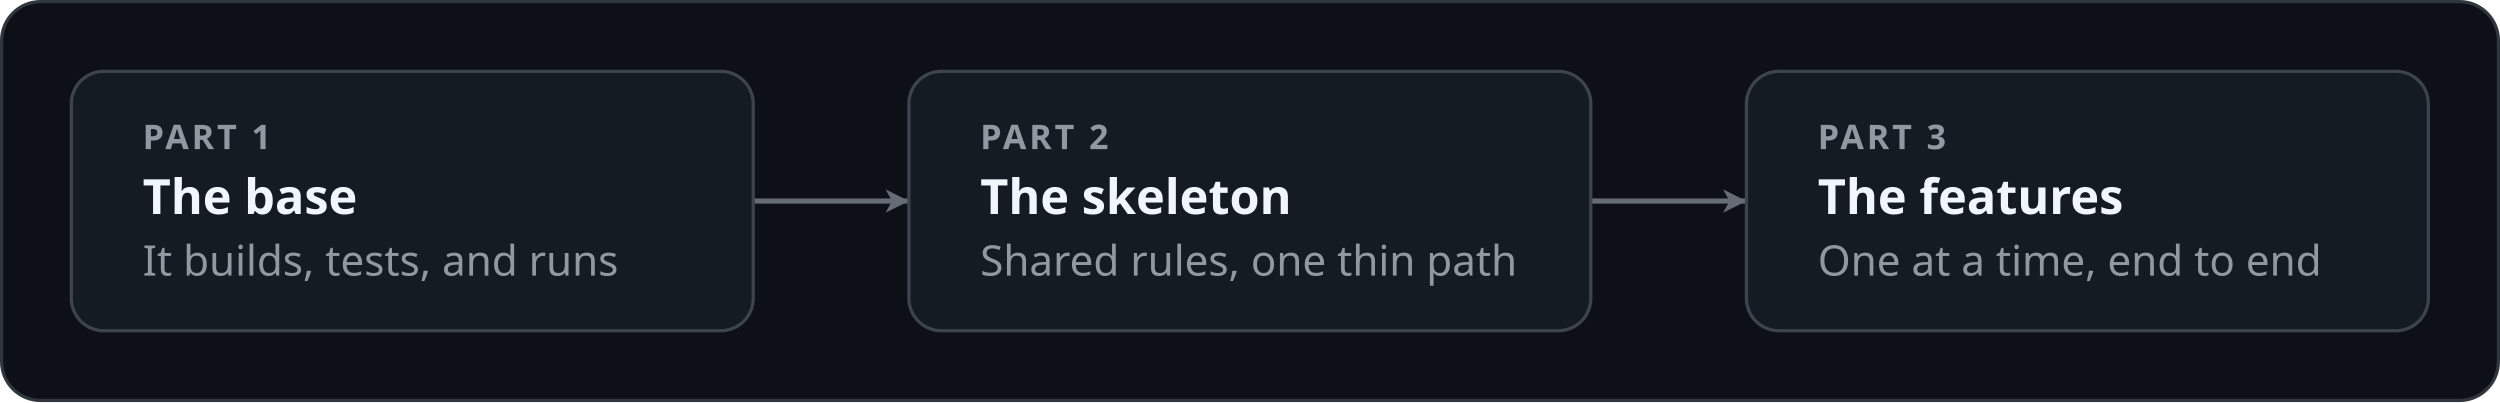
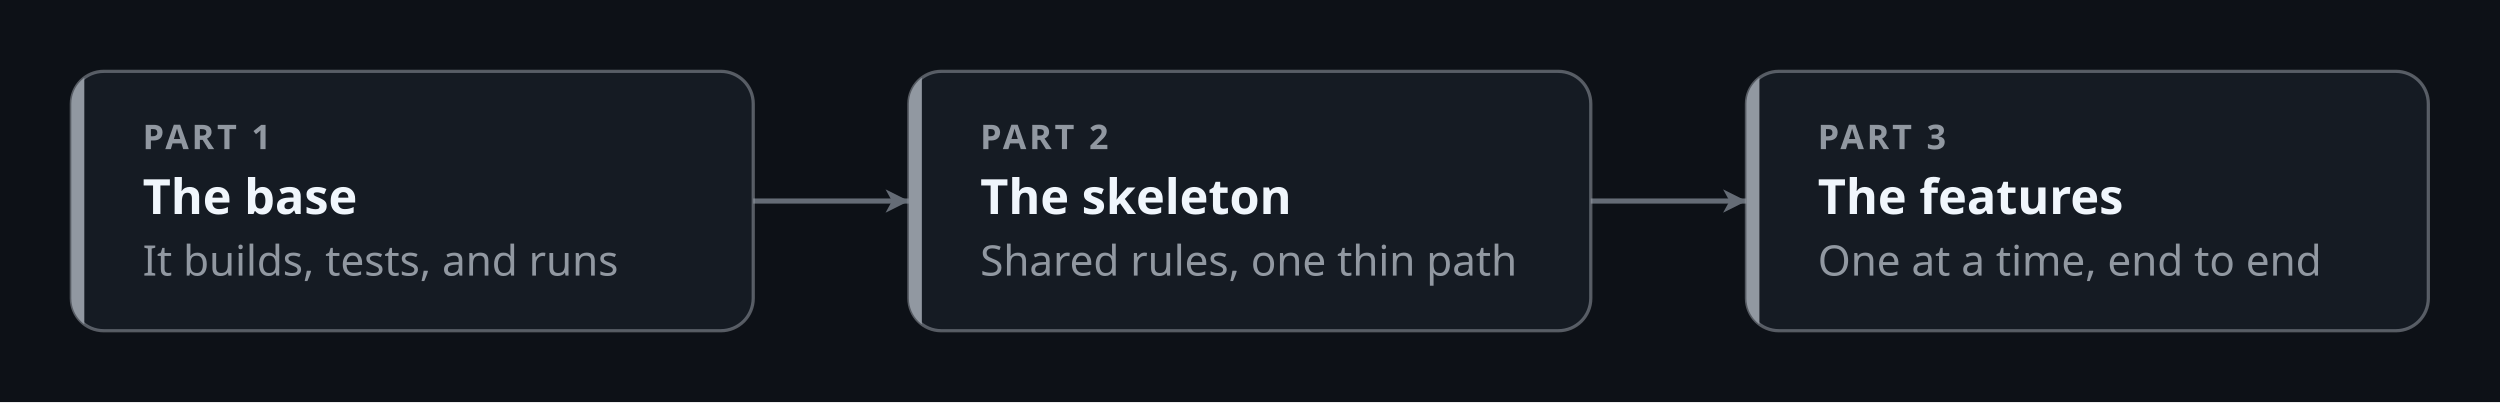
<svg xmlns="http://www.w3.org/2000/svg" viewBox="-22 -22 771 124" width="771" height="124" role="img" aria-labelledby="title desc" font-family="-apple-system, BlinkMacSystemFont, 'Segoe UI', 'Noto Sans', Helvetica, Arial, sans-serif">
  <defs>
    <marker id="arrow-plain" viewBox="0 0 10 10" refX="9" refY="5" markerWidth="9" markerHeight="9" markerUnits="userSpaceOnUse" orient="auto-start-reverse">
      <path d="M1,1 L9,5 L1,9 L3.2,5 z" fill="#656c76" />
    </marker>
    <marker id="arrow-fail" viewBox="0 0 10 10" refX="9" refY="5" markerWidth="9" markerHeight="9" markerUnits="userSpaceOnUse" orient="auto-start-reverse">
      <path d="M1,1 L9,5 L1,9 L3.2,5 z" fill="#f85149" />
    </marker>
    <marker id="arrow-pass" viewBox="0 0 10 10" refX="9" refY="5" markerWidth="9" markerHeight="9" markerUnits="userSpaceOnUse" orient="auto-start-reverse">
      <path d="M1,1 L9,5 L1,9 L3.2,5 z" fill="#3fb950" />
    </marker>
  </defs>
-   <rect x="-21.5" y="-21.5" width="770" height="123" rx="12" fill="#0d1117" stroke="#30363d" />
+   <rect x="-22" y="-22" width="771" height="124" fill="#0d1117" />
  <path d="M210.3,40.0 L258.3,40.0" fill="none" stroke="#656c76" stroke-width="1.6" stroke-linecap="round" stroke-linejoin="round" marker-end="url(#arrow-plain)" />
  <path d="M468.6,40.0 L516.6,40.0" fill="none" stroke="#656c76" stroke-width="1.6" stroke-linecap="round" stroke-linejoin="round" marker-end="url(#arrow-plain)" />
-   <rect x="0.0" y="0.0" width="210.3" height="80.0" rx="10" fill="#151b23" stroke="#3d444d" stroke-opacity="1" stroke-width="1" />
+   <rect x="0.0" y="0.0" width="210.3" height="80.0" rx="10" fill="#151b23" stroke="#9198a1" stroke-opacity="0.55" stroke-width="1" />
+   <clipPath id="clip0">
+     <rect x="0.0" y="0.0" width="210.3" height="80.0" rx="10" />
+   </clipPath>
+   <rect x="0.0" y="0.0" width="4" height="80.0" fill="#9198a1" clip-path="url(#clip0)" />
  <text x="22.0" y="24.0" font-size="10.5" font-weight="700" letter-spacing="0.9" fill="#9198a1">PART 1</text>
  <text x="22.0" y="44.0" font-size="15" font-weight="600" fill="#f0f6fc">The base</text>
  <text x="22.0" y="63.0" font-size="13" fill="#9198a1">It builds, tests, and runs</text>
-   <rect x="258.3" y="0.0" width="210.3" height="80.0" rx="10" fill="#151b23" stroke="#3d444d" stroke-opacity="1" stroke-width="1" />
+   <rect x="258.3" y="0.0" width="210.3" height="80.0" rx="10" fill="#151b23" stroke="#9198a1" stroke-opacity="0.55" stroke-width="1" />
+   <clipPath id="clip1">
+     <rect x="258.3" y="0.0" width="210.3" height="80.0" rx="10" />
+   </clipPath>
+   <rect x="258.3" y="0.0" width="4" height="80.0" fill="#9198a1" clip-path="url(#clip1)" />
  <text x="280.3" y="24.0" font-size="10.5" font-weight="700" letter-spacing="0.9" fill="#9198a1">PART 2</text>
  <text x="280.3" y="44.0" font-size="15" font-weight="600" fill="#f0f6fc">The skeleton</text>
  <text x="280.3" y="63.0" font-size="13" fill="#9198a1">Shared rules, one thin path</text>
-   <rect x="516.6" y="0.0" width="210.3" height="80.0" rx="10" fill="#151b23" stroke="#3d444d" stroke-opacity="1" stroke-width="1" />
+   <rect x="516.6" y="0.0" width="210.3" height="80.0" rx="10" fill="#151b23" stroke="#9198a1" stroke-opacity="0.55" stroke-width="1" />
+   <clipPath id="clip2">
+     <rect x="516.6" y="0.0" width="210.3" height="80.0" rx="10" />
+   </clipPath>
+   <rect x="516.6" y="0.0" width="4" height="80.0" fill="#9198a1" clip-path="url(#clip2)" />
  <text x="538.6" y="24.0" font-size="10.5" font-weight="700" letter-spacing="0.9" fill="#9198a1">PART 3</text>
  <text x="538.6" y="44.0" font-size="15" font-weight="600" fill="#f0f6fc">The features</text>
  <text x="538.6" y="63.0" font-size="13" fill="#9198a1">One at a time, end to end</text>
</svg>
